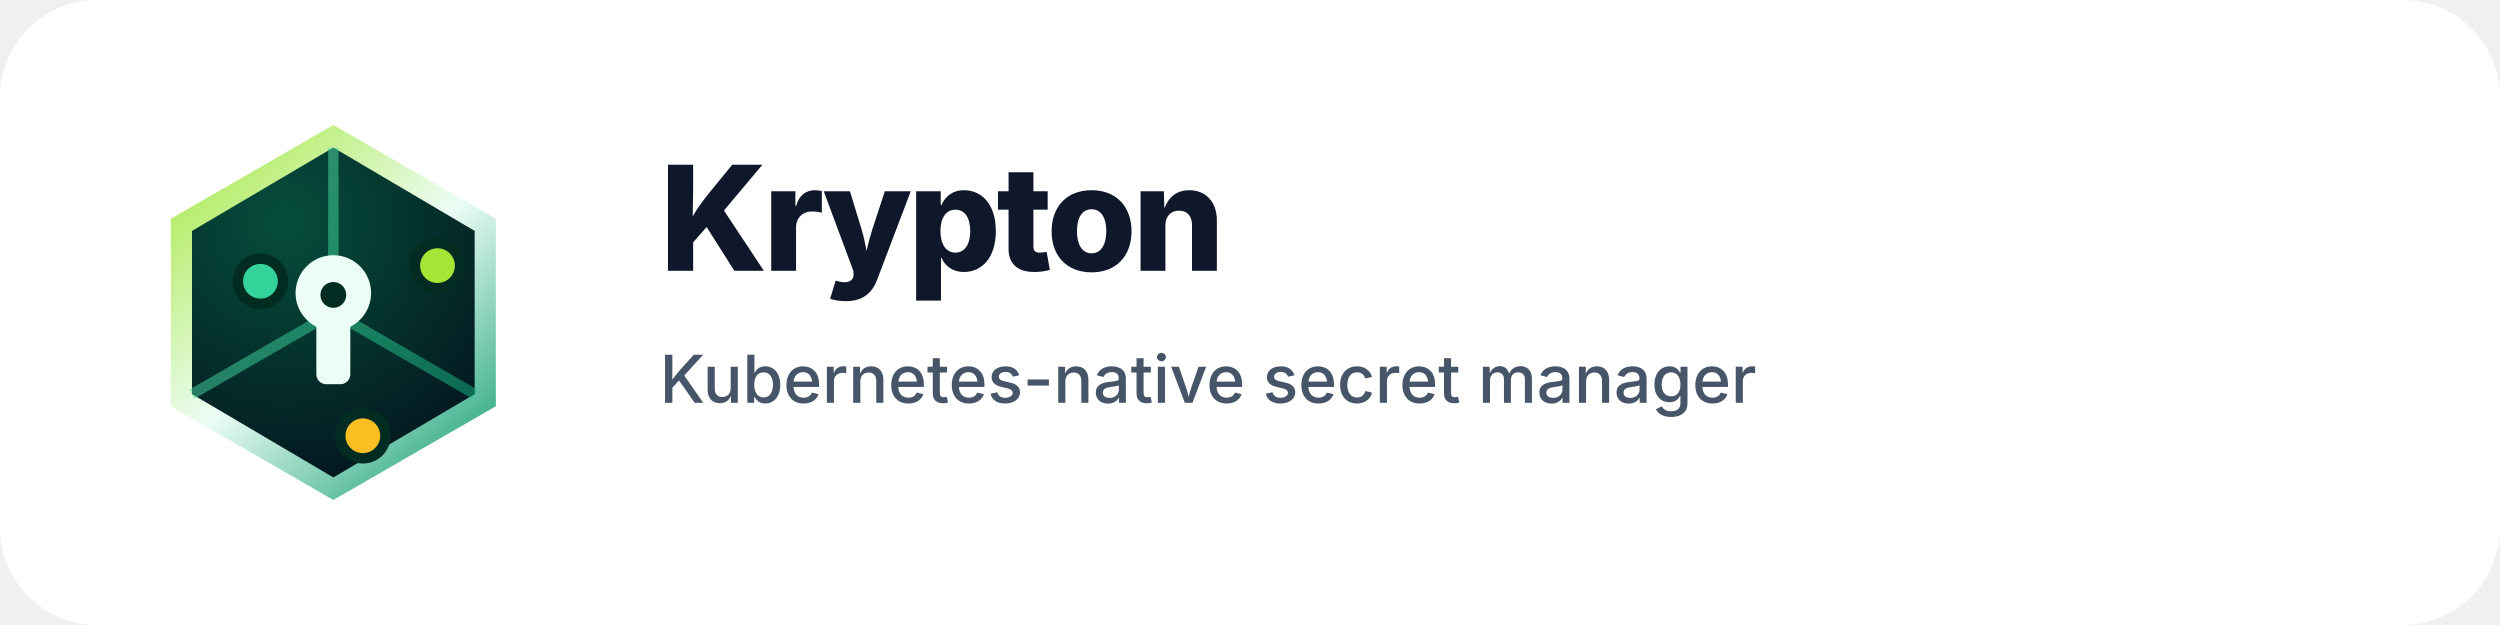
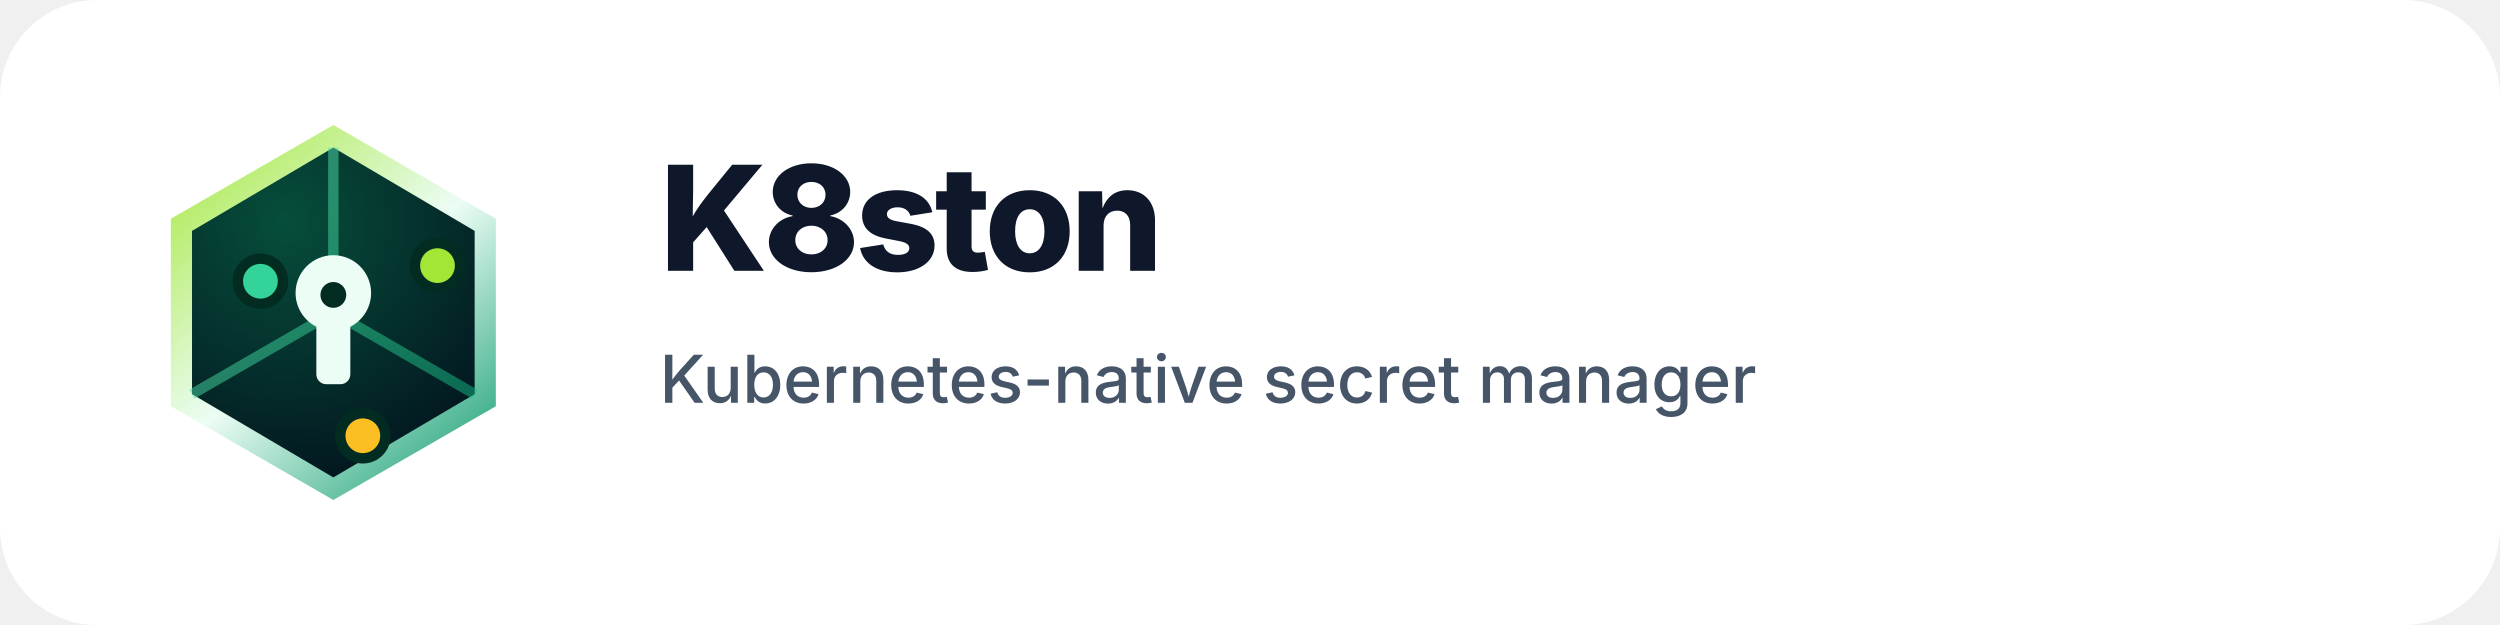
<svg xmlns="http://www.w3.org/2000/svg" width="720" height="180" viewBox="0 0 720 180" fill="none">
  <defs>
    <linearGradient id="kr-rim-lockup" x1="25" y1="18" x2="119" y2="126" gradientUnits="userSpaceOnUse">
      <stop stop-color="#A3E635" />
      <stop offset="0.5" stop-color="#ECFDF5" />
      <stop offset="1" stop-color="#059669" />
    </linearGradient>
    <linearGradient id="kr-facet-lockup" x1="31" y1="40" x2="113" y2="100" gradientUnits="userSpaceOnUse">
      <stop stop-color="#6EE7B7" />
      <stop offset="0.5" stop-color="#34D399" />
      <stop offset="1" stop-color="#10B981" />
    </linearGradient>
    <radialGradient id="kr-core-lockup" cx="0" cy="0" r="1" gradientUnits="userSpaceOnUse" gradientTransform="translate(58 46) rotate(52.6) scale(99.254)">
      <stop stop-color="#064E3B" />
      <stop offset="1" stop-color="#020617" />
    </radialGradient>
  </defs>
  <rect width="720" height="180" rx="28" fill="white" />
  <g transform="translate(24 18)">
    <polygon points="72,18 118.8,45 118.8,99 72,126 25.2,99 25.2,45" fill="url(#kr-rim-lockup)" />
    <polygon points="72,24.5 112.7,48.5 112.7,95.5 72,119.5 31.3,95.5 31.3,48.5" fill="url(#kr-core-lockup)" />
    <g stroke="url(#kr-facet-lockup)" stroke-width="3" opacity="0.5">
      <line x1="72" y1="72" x2="72" y2="24.5" />
      <line x1="72" y1="72" x2="112.7" y2="95.5" />
      <line x1="72" y1="72" x2="31.3" y2="95.5" />
    </g>
    <path d="M72 55.5C66.005 55.5 61.125 60.38 61.125 66.375C61.125 70.619 63.561 74.301 67.106 76.101V89.797C67.106 91.375 68.388 92.656 69.966 92.656H74.034C75.612 92.656 76.894 91.375 76.894 89.797V76.101C80.439 74.301 82.875 70.619 82.875 66.375C82.875 60.38 77.995 55.5 72 55.5Z" fill="#ECFDF5" />
    <path d="M72 63.219C69.948 63.219 68.281 64.886 68.281 66.938C68.281 68.989 69.948 70.656 72 70.656C74.052 70.656 75.719 68.989 75.719 66.938C75.719 64.886 74.052 63.219 72 63.219Z" fill="#022C22" />
    <circle cx="51" cy="63" r="6.5" fill="#34D399" stroke="#022C22" stroke-width="3" />
    <circle cx="102" cy="58.5" r="6.5" fill="#A3E635" stroke="#022C22" stroke-width="3" />
    <circle cx="80.5" cy="107.5" r="6.5" fill="#FBBF24" stroke="#022C22" stroke-width="3" />
  </g>
  <text x="190" y="78" fill="#0F172A" font-family="Inter, ui-sans-serif, system-ui, -apple-system, BlinkMacSystemFont, 'Segoe UI', sans-serif" font-size="42" font-weight="800" letter-spacing="-0.03em">
-     Krypton
+     K8ston
  </text>
  <text x="190" y="116" fill="#475569" font-family="Inter, ui-sans-serif, system-ui, -apple-system, BlinkMacSystemFont, 'Segoe UI', sans-serif" font-size="19" font-weight="500">
    Kubernetes-native secret manager
  </text>
</svg>
